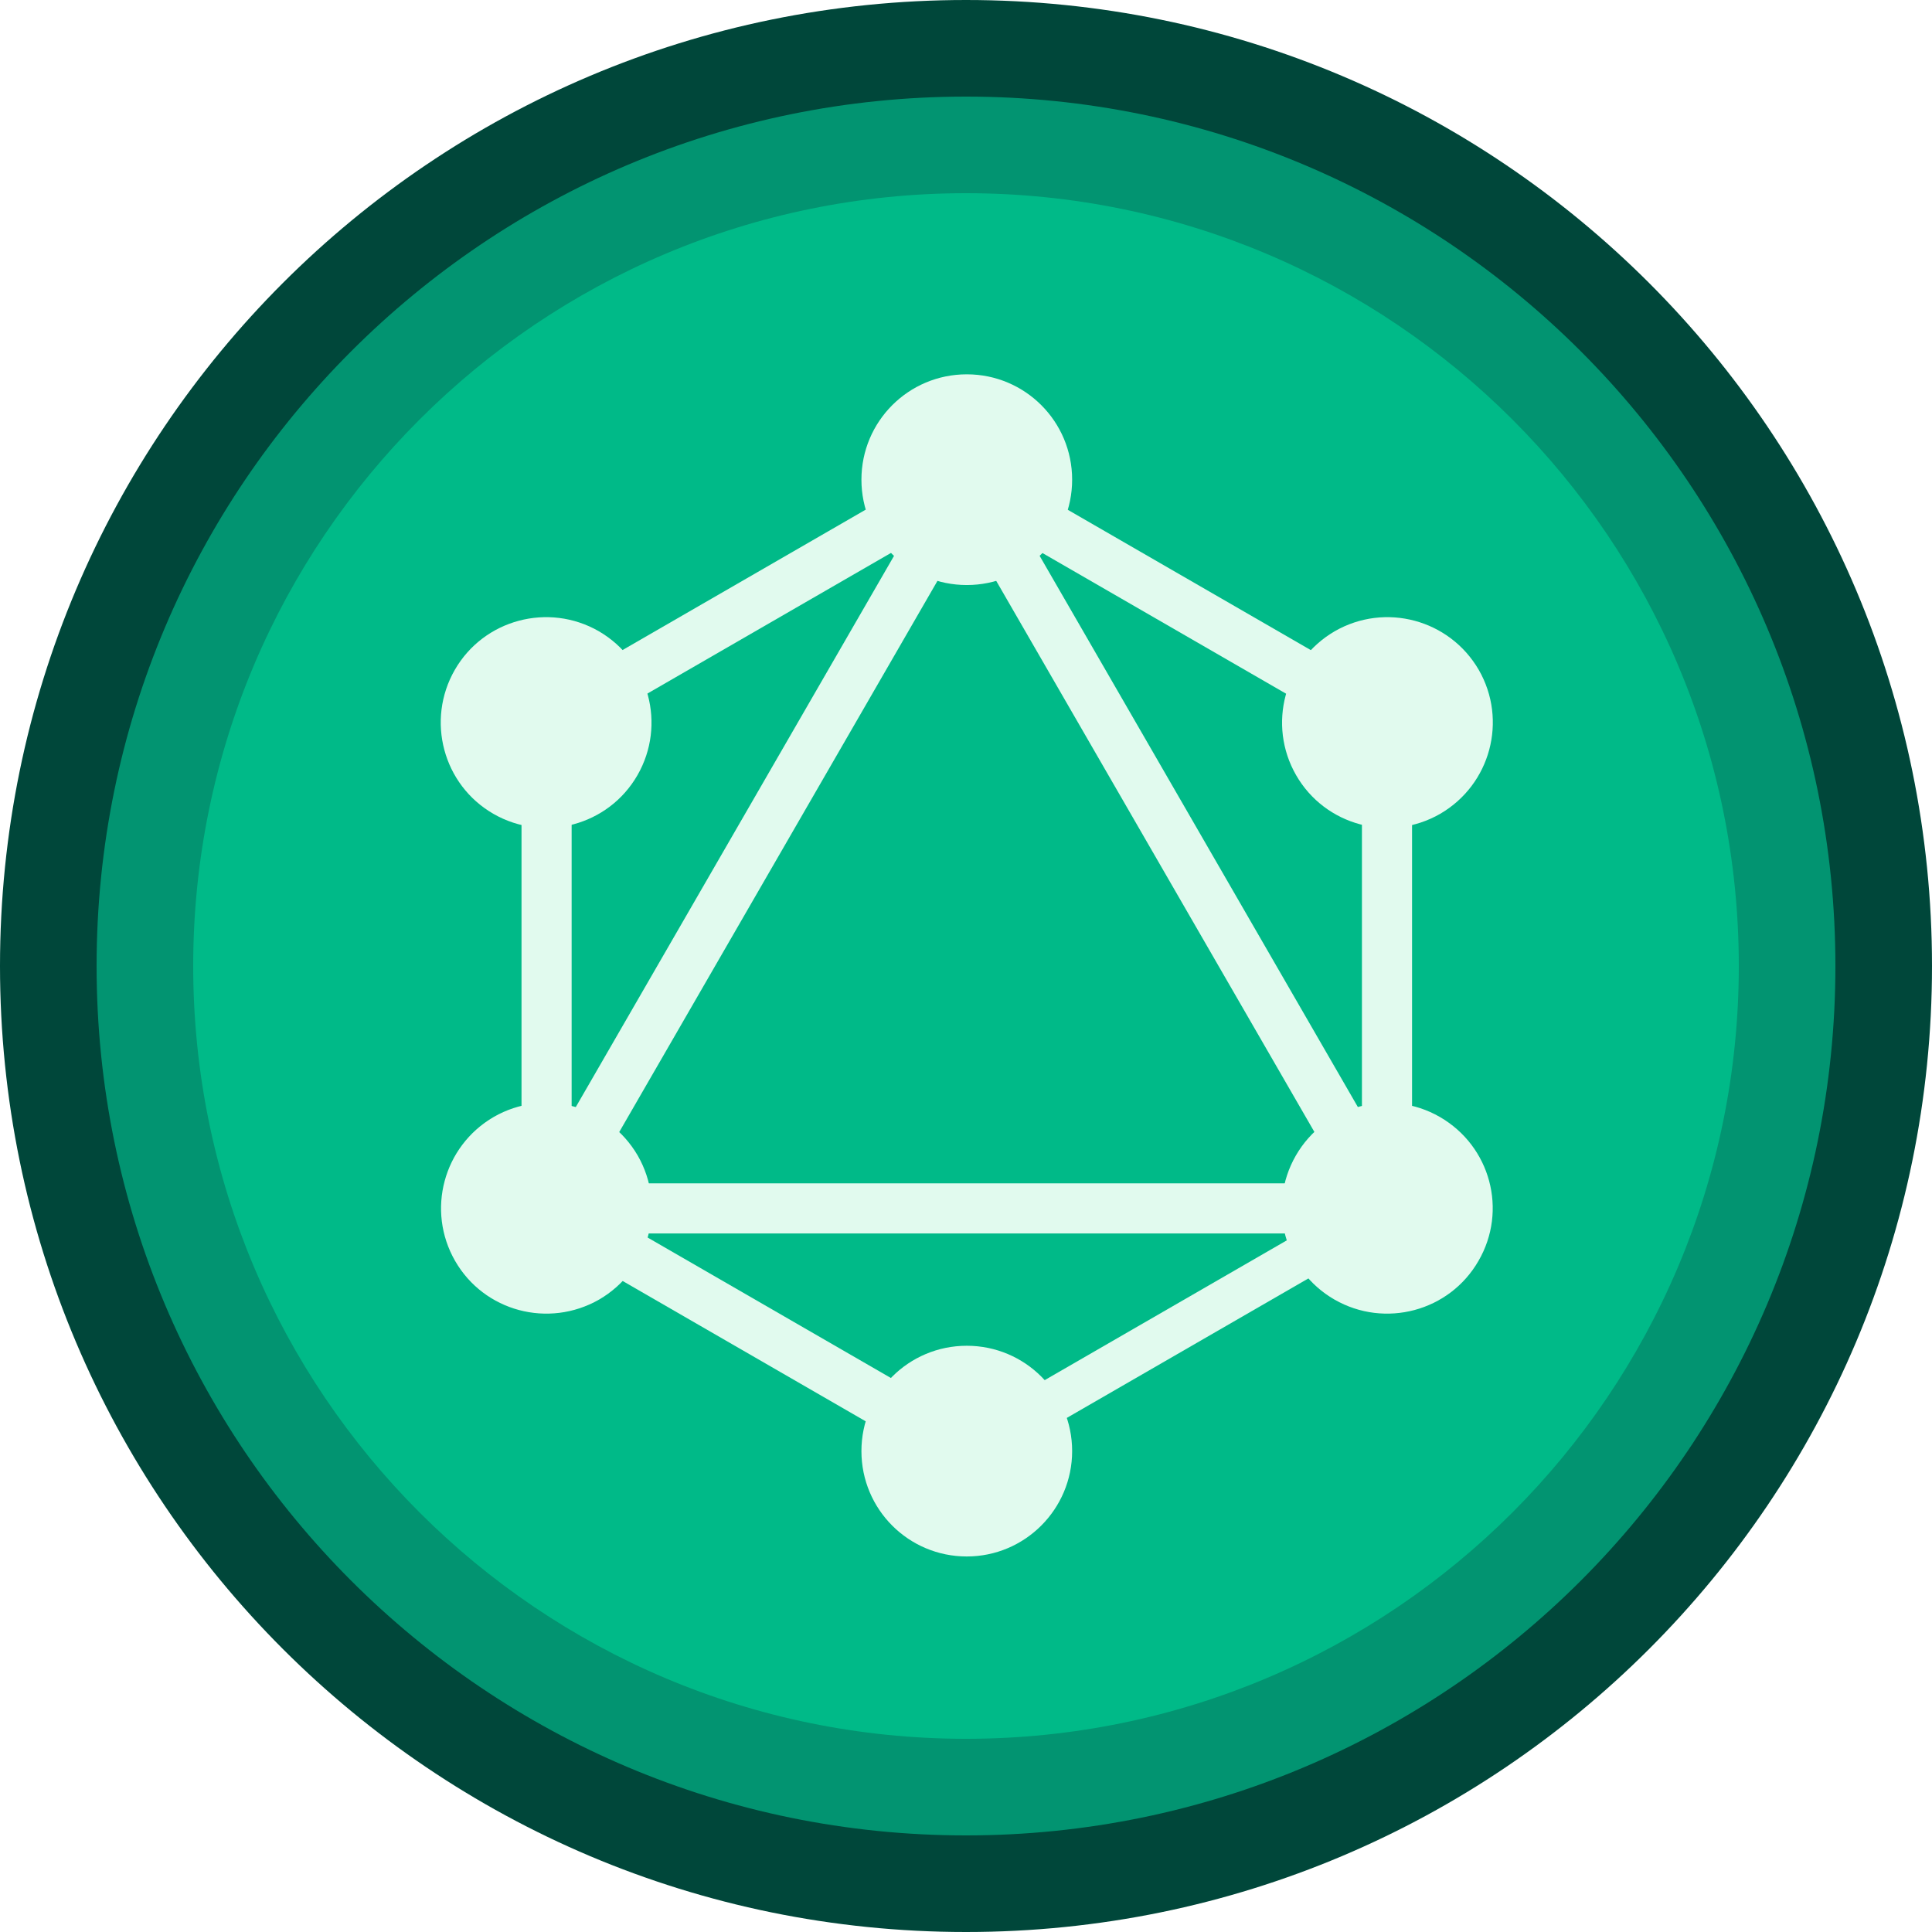
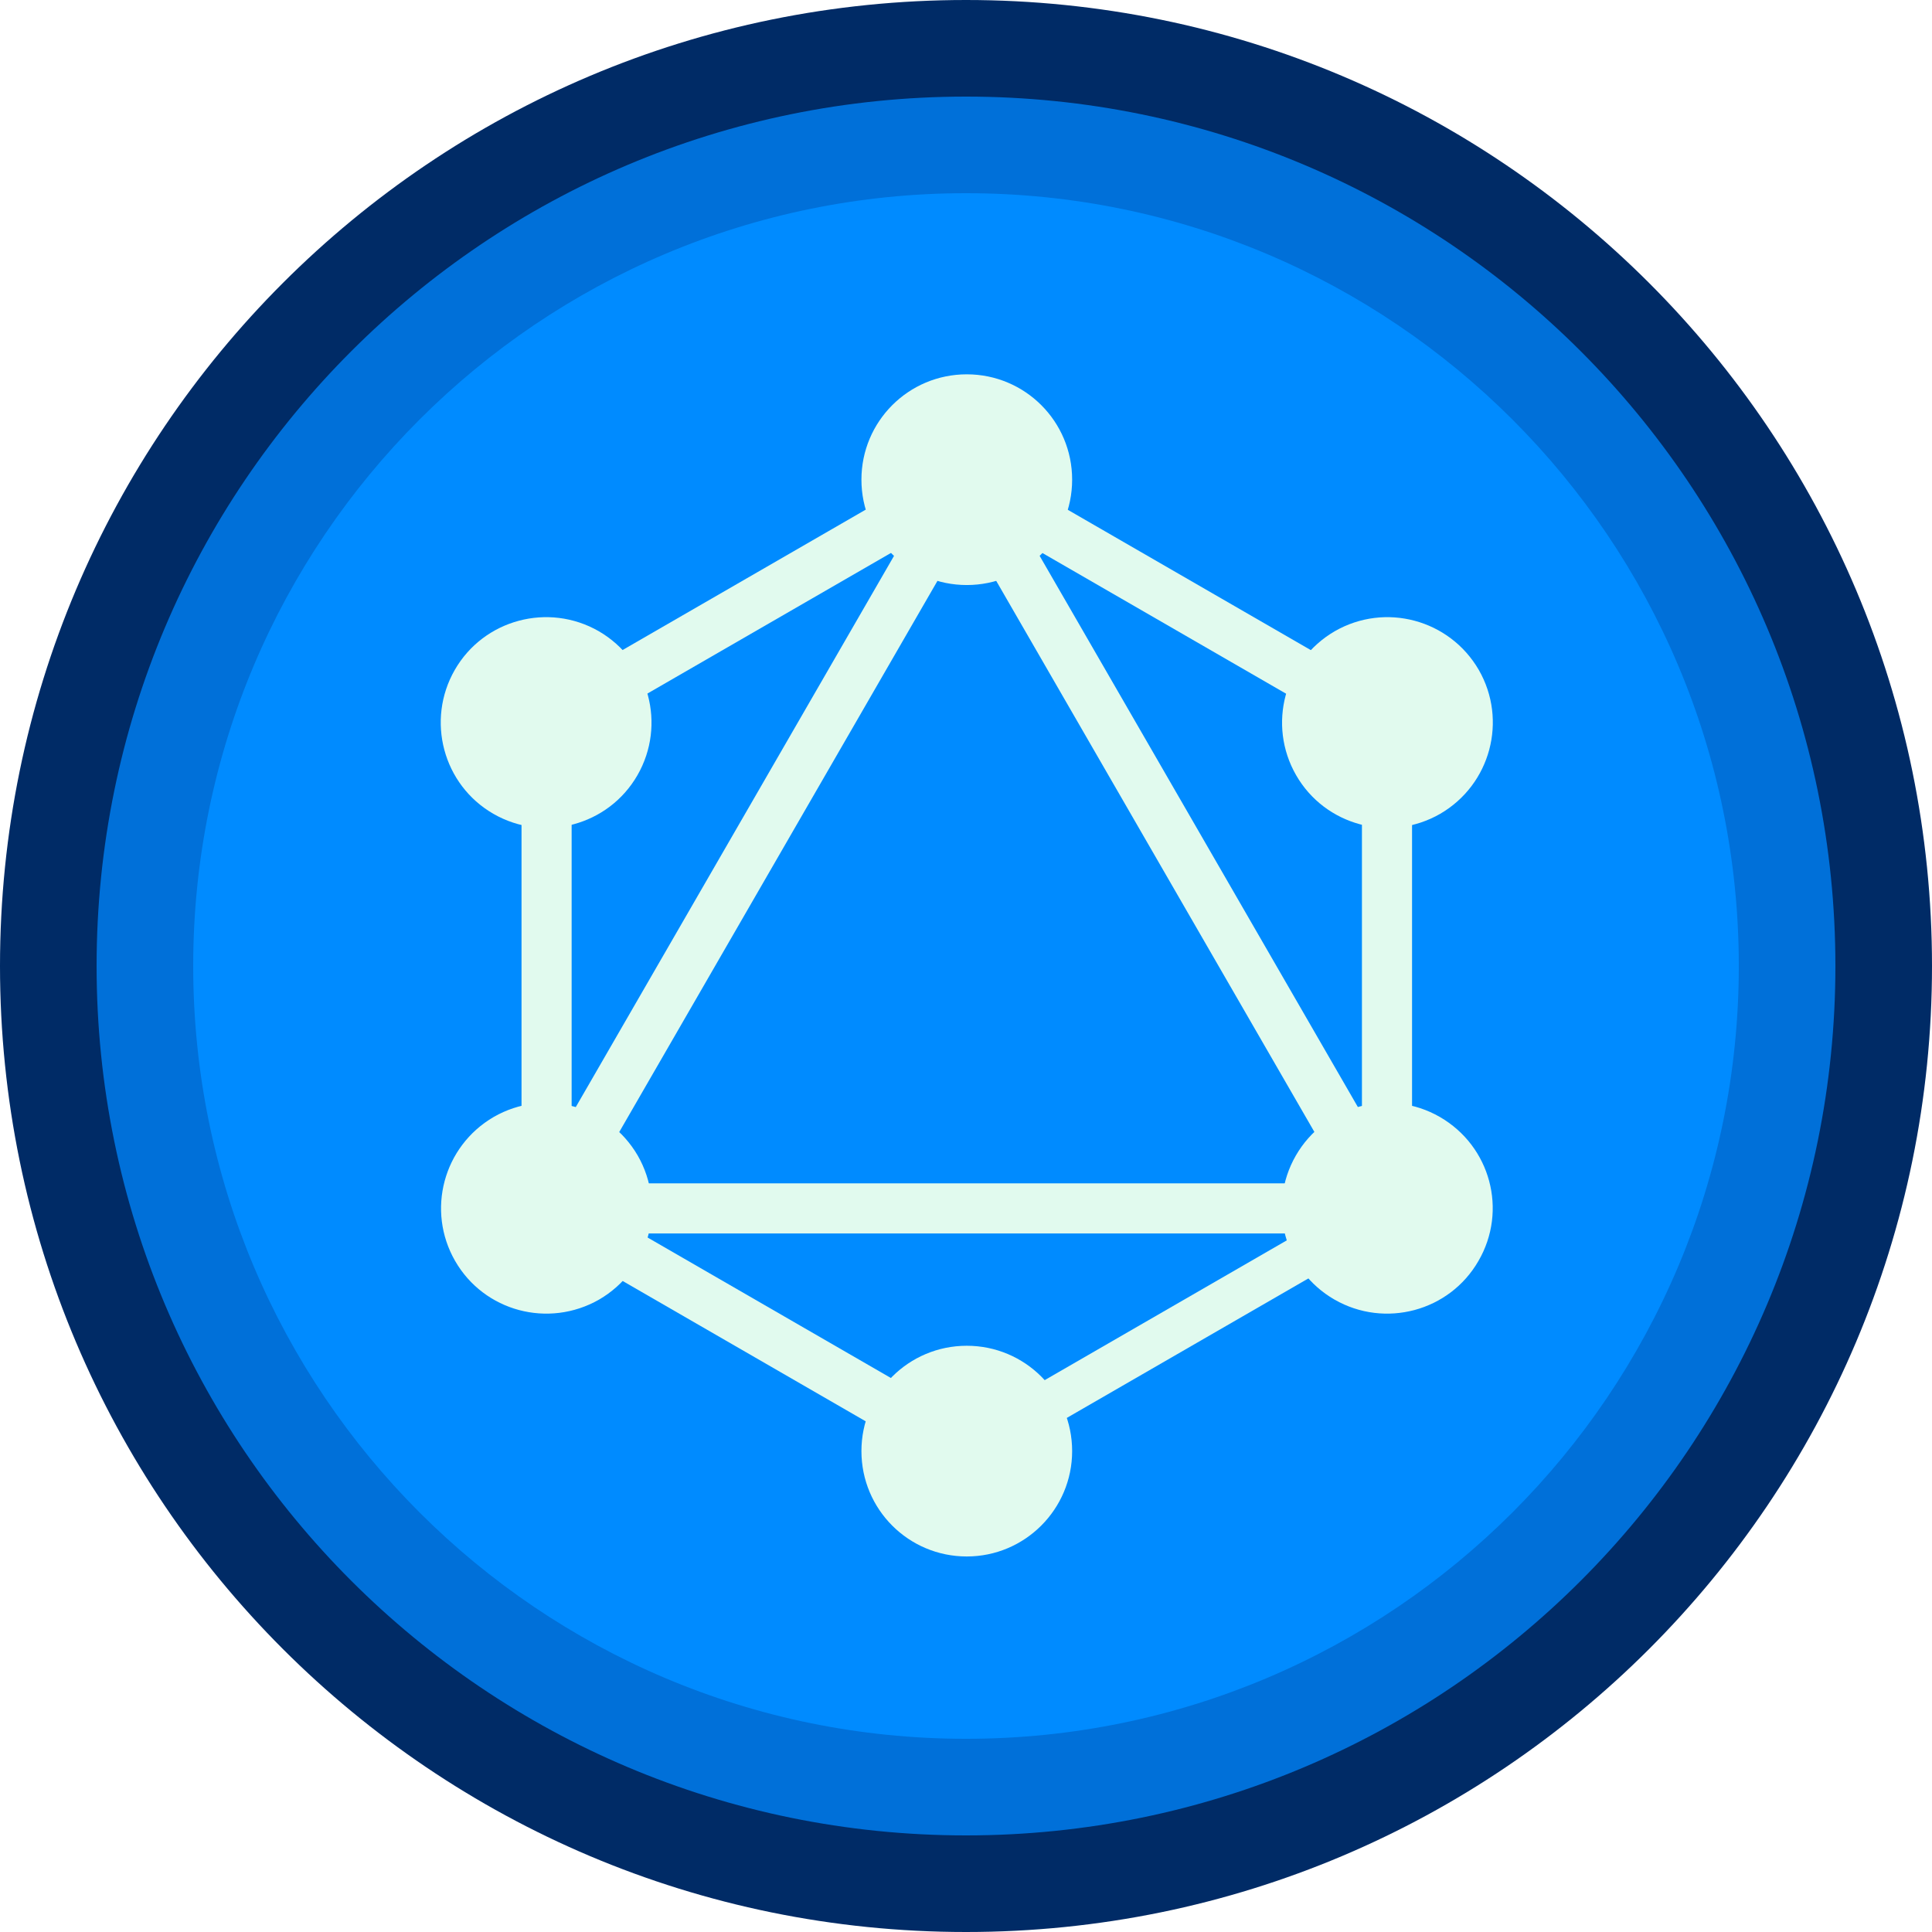
<svg xmlns="http://www.w3.org/2000/svg" width="640px" height="640px" viewBox="0 0 640 640" version="1.1">
  <g id="Page-1" stroke="none" stroke-width="1" fill="none" fill-rule="evenodd">
    <g id="Badges" transform="translate(-81, -187)">
      <g id="GraphQL_Logo" transform="translate(81, 187)">
-         <circle id="lg" fill="#00473A" cx="320" cy="320" r="320" />
-         <circle id="md" fill="#029471" cx="320" cy="320" r="288" />
-         <circle id="sm" fill="#00BA88" cx="320" cy="320" r="256" />
+         <circle id="lg" fill="#002B66" cx="320" cy="320" r="320" />
+         <circle id="md" fill="#0070D9" cx="320" cy="320" r="288" />
+         <circle id="sm" fill="#008BFF" cx="320" cy="320" r="256" />
        <rect id="Rectangle" fill="#E1FAEE" fill-rule="nonzero" transform="translate(250.6149, 279.6201) rotate(-149.9993) translate(-250.6149, -279.6201) " x="242.315" y="119.474" width="16.6" height="320.293" />
        <rect id="Rectangle" fill="#E1FAEE" fill-rule="nonzero" x="160.06" y="392" width="320.3" height="16.6" />
        <rect id="Rectangle" fill="#E1FAEE" fill-rule="nonzero" transform="translate(250.653, 440.3879) rotate(-149.9993) translate(-250.653, -440.3879) " x="158.155" y="432.088" width="184.996" height="16.6" />
        <rect id="Rectangle" fill="#E1FAEE" fill-rule="nonzero" transform="translate(389.8274, 199.3089) rotate(-149.9993) translate(-389.8274, -199.3089) " x="297.329" y="191.009" width="184.996" height="16.6" />
        <rect id="Rectangle" fill="#E1FAEE" fill-rule="nonzero" transform="translate(250.6974, 199.2457) rotate(-120.0007) translate(-250.6974, -199.2457) " x="242.398" y="106.748" width="16.6" height="184.996" />
        <rect id="Rectangle" fill="#E1FAEE" fill-rule="nonzero" transform="translate(389.9413, 279.6231) rotate(-120.0007) translate(-389.9413, -279.6231) " x="229.795" y="271.323" width="320.293" height="16.6" />
        <rect id="Rectangle" fill="#E1FAEE" fill-rule="nonzero" x="172.76" y="227.3" width="16.6" height="185" />
        <rect id="Rectangle" fill="#E1FAEE" fill-rule="nonzero" x="451.16" y="227.3" width="16.6" height="185" />
        <rect id="Rectangle" fill="#E1FAEE" fill-rule="nonzero" transform="translate(389.8267, 440.2956) rotate(-120.0007) translate(-389.8267, -440.2956) " x="382.577" y="359.847" width="14.5" height="160.896" />
        <path d="M489.76,417.7 C480.16,434.4 458.76,440.1 442.06,430.5 C425.36,420.9 419.66,399.5 429.26,382.8 C438.86,366.1 460.26,360.4 476.96,370 C493.76,379.7 499.46,401 489.76,417.7" id="Path" fill="#E1FAEE" fill-rule="nonzero" />
        <path d="M211.16,256.8 C201.56,273.5 180.16,279.2 163.46,269.6 C146.76,260 141.06,238.6 150.66,221.9 C160.26,205.2 181.66,199.5 198.36,209.1 C215.06,218.8 220.76,240.1 211.16,256.8" id="Path" fill="#E1FAEE" fill-rule="nonzero" />
        <path d="M150.76,417.7 C141.16,401 146.86,379.7 163.56,370 C180.26,360.4 201.56,366.1 211.26,382.8 C220.86,399.5 215.16,420.8 198.46,430.5 C181.66,440.1 160.36,434.4 150.76,417.7" id="Path" fill="#E1FAEE" fill-rule="nonzero" />
        <path d="M429.36,256.8 C419.76,240.1 425.46,218.8 442.16,209.1 C458.86,199.5 480.16,205.2 489.86,221.9 C499.46,238.6 493.76,259.9 477.06,269.6 C460.36,279.2 438.96,273.5 429.36,256.8" id="Path" fill="#E1FAEE" fill-rule="nonzero" />
        <path d="M320.26,515.6 C300.96,515.6 285.36,500 285.36,480.7 C285.36,461.4 300.96,445.8 320.26,445.8 C339.56,445.8 355.16,461.4 355.16,480.7 C355.16,499.9 339.56,515.6 320.26,515.6" id="Path" fill="#E1FAEE" fill-rule="nonzero" />
        <path d="M320.26,193.8 C300.96,193.8 285.36,178.2 285.36,158.9 C285.36,139.6 300.96,124 320.26,124 C339.56,124 355.16,139.6 355.16,158.9 C355.16,178.2 339.56,193.8 320.26,193.8" id="Path" fill="#E1FAEE" fill-rule="nonzero" />
      </g>
    </g>
  </g>
</svg>
